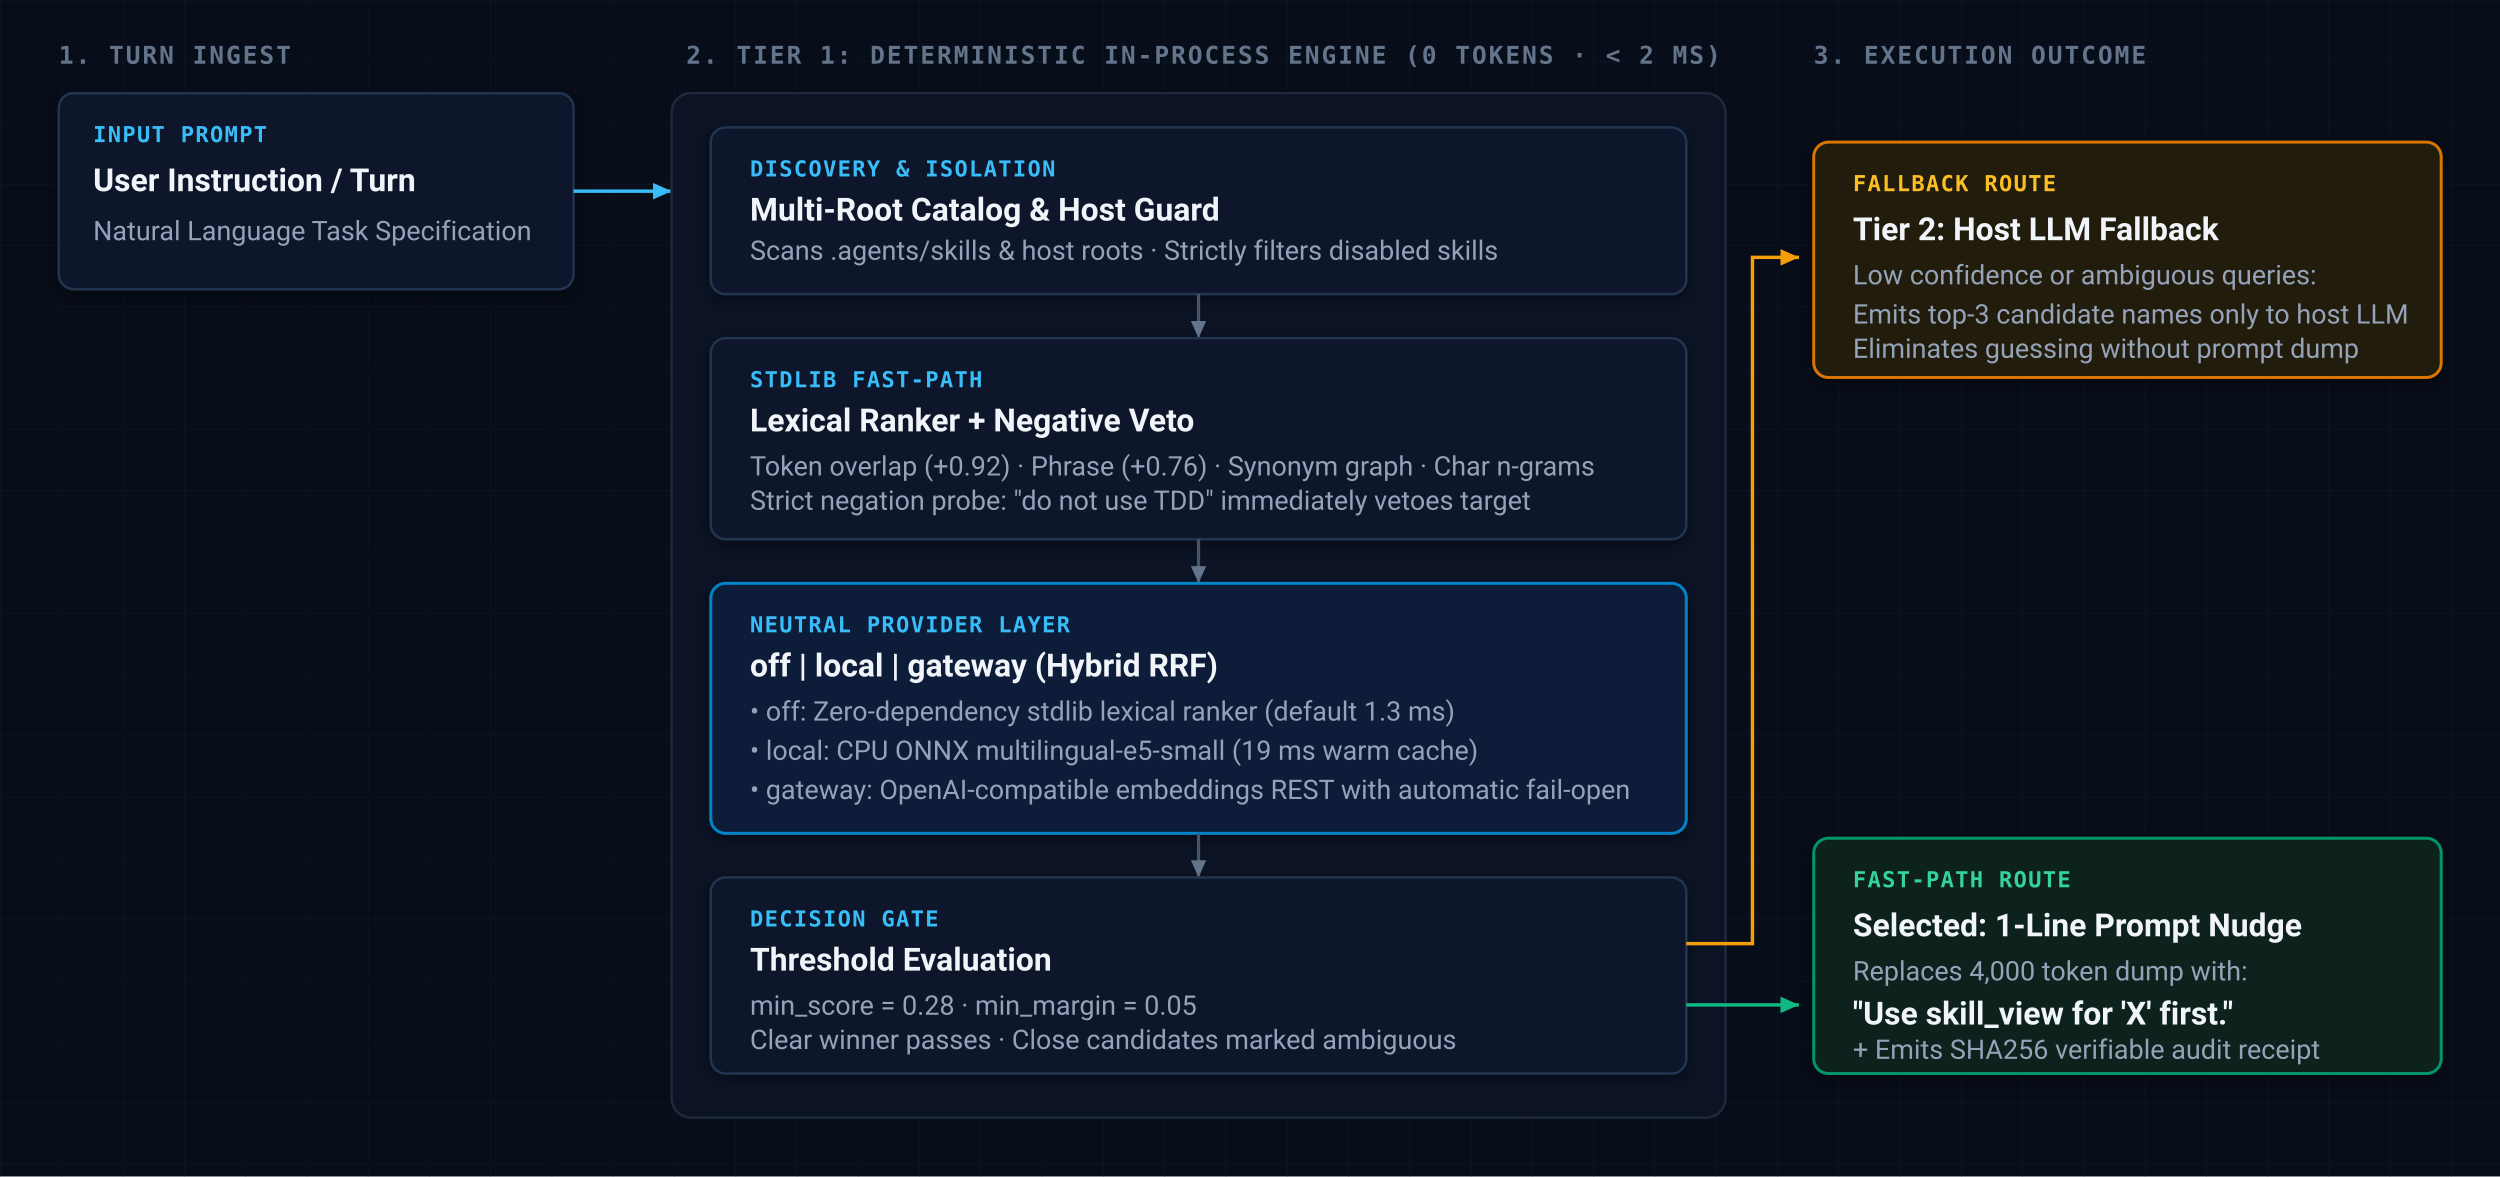
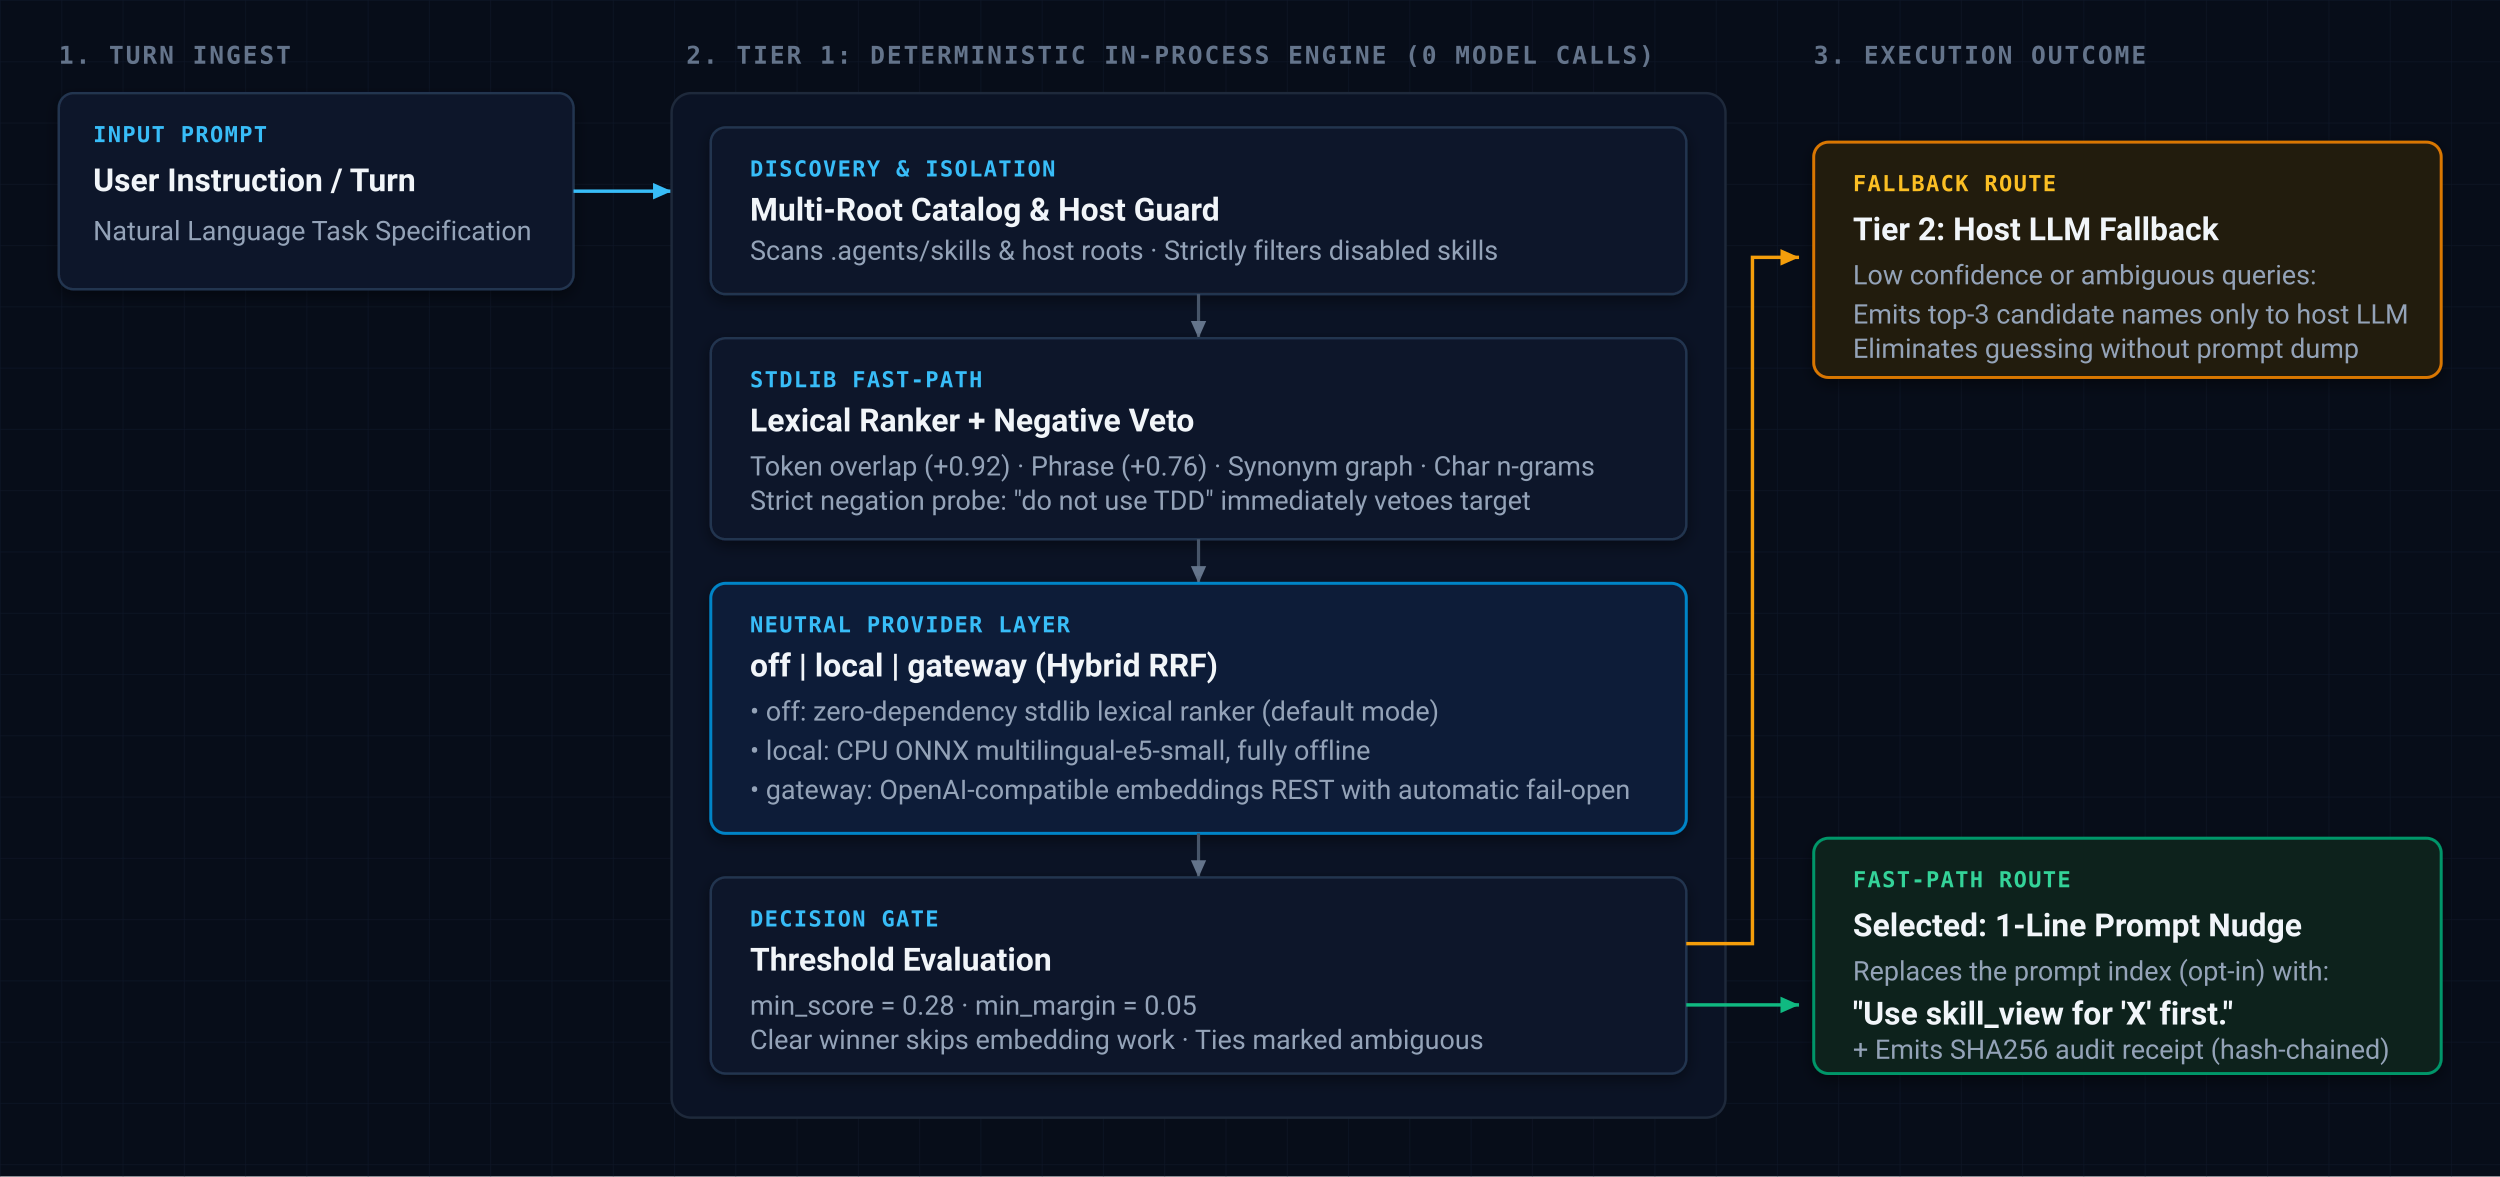
<svg xmlns="http://www.w3.org/2000/svg" width="1020" height="480" viewBox="0 0 1020 480" role="img" aria-label="Skill Proof Two-Tier In-Process Routing Architecture">
  <defs>
    <pattern id="grid" width="25" height="25" patternUnits="userSpaceOnUse">
      <path d="M 25 0 L 0 0 0 25" fill="none" stroke="#131d31" stroke-width="0.5" />
    </pattern>
    <filter id="shadow" x="-5%" y="-5%" width="110%" height="115%">
      <feDropShadow dx="0" dy="2" stdDeviation="3" flood-color="#000000" flood-opacity="0.45" />
    </filter>
    <marker id="arrow" viewBox="0 0 10 10" refX="9" refY="5" markerWidth="6" markerHeight="6" orient="auto-start-reverse">
      <path d="M0,1 L9,5 L0,9 z" fill="#64748b" />
    </marker>
    <marker id="arrow-blue" viewBox="0 0 10 10" refX="9" refY="5" markerWidth="6" markerHeight="6" orient="auto-start-reverse">
      <path d="M0,1 L9,5 L0,9 z" fill="#38bdf8" />
    </marker>
    <marker id="arrow-green" viewBox="0 0 10 10" refX="9" refY="5" markerWidth="6" markerHeight="6" orient="auto-start-reverse">
      <path d="M0,1 L9,5 L0,9 z" fill="#10b981" />
    </marker>
    <marker id="arrow-amber" viewBox="0 0 10 10" refX="9" refY="5" markerWidth="6" markerHeight="6" orient="auto-start-reverse">
      <path d="M0,1 L9,5 L0,9 z" fill="#f59e0b" />
    </marker>
    <style>
      .bg { fill: #070d19; }
      .zone { fill: #0b1325; stroke: #1e293b; stroke-width: 1; rx: 8px; }
      .card { fill: #0f172a; stroke: #24344f; stroke-width: 1; rx: 6px; filter: url(#shadow); }
      .card-blue { fill: #0c1e38; stroke: #0284c7; stroke-width: 1.2; rx: 6px; filter: url(#shadow); }
      .card-green { fill: #08241f; stroke: #059669; stroke-width: 1.2; rx: 6px; filter: url(#shadow); }
      .card-amber { fill: #241a0b; stroke: #d97706; stroke-width: 1.2; rx: 6px; filter: url(#shadow); }
      .t-lane { fill: #64748b; font-family: ui-monospace, SFMono-Regular, Menlo, monospace; font-size: 10px; font-weight: 600; letter-spacing: .08em; text-transform: uppercase; }
      .t-badge { fill: #38bdf8; font-family: ui-monospace, SFMono-Regular, Menlo, monospace; font-size: 9px; font-weight: 600; letter-spacing: .06em; text-transform: uppercase; }
      .t-badge-green { fill: #34d399; font-family: ui-monospace, SFMono-Regular, Menlo, monospace; font-size: 9px; font-weight: 600; letter-spacing: .06em; text-transform: uppercase; }
      .t-badge-amber { fill: #fbbf24; font-family: ui-monospace, SFMono-Regular, Menlo, monospace; font-size: 9px; font-weight: 600; letter-spacing: .06em; text-transform: uppercase; }
      .t-title { fill: #f1f5f9; font-family: -apple-system, BlinkMacSystemFont, "Segoe UI", Roboto, sans-serif; font-size: 13px; font-weight: 600; }
      .t-sub { fill: #94a3b8; font-family: -apple-system, BlinkMacSystemFont, "Segoe UI", Roboto, sans-serif; font-size: 11px; }
      .wire { stroke: #475569; stroke-width: 1.3; fill: none; marker-end: url(#arrow); }
      .wire-blue { stroke: #38bdf8; stroke-width: 1.4; fill: none; marker-end: url(#arrow-blue); }
      .wire-green { stroke: #10b981; stroke-width: 1.4; fill: none; marker-end: url(#arrow-green); }
      .wire-amber { stroke: #f59e0b; stroke-width: 1.4; fill: none; marker-end: url(#arrow-amber); }
    </style>
  </defs>
  <rect class="bg" width="1020" height="480" />
  <rect width="1020" height="480" fill="url(#grid)" opacity="0.6" />
  <text class="t-lane" x="24" y="26">1. TURN INGEST</text>
  <rect class="card" x="24" y="38" width="210" height="80" />
  <text class="t-badge" x="38" y="58">INPUT PROMPT</text>
  <text class="t-title" x="38" y="78">User Instruction / Turn</text>
  <text class="t-sub" x="38" y="98">Natural Language Task Specification</text>
  <path class="wire-blue" d="M234 78 H 274" />
-   <text class="t-lane" x="280" y="26">2. TIER 1: DETERMINISTIC IN-PROCESS ENGINE (0 TOKENS · &lt; 2 MS)</text>
+   <text class="t-lane" x="280" y="26">2. TIER 1: DETERMINISTIC IN-PROCESS ENGINE (0 MODEL CALLS)</text>
  <rect class="zone" x="274" y="38" width="430" height="418" />
  <rect class="card" x="290" y="52" width="398" height="68" />
  <text class="t-badge" x="306" y="72">DISCOVERY &amp; ISOLATION</text>
  <text class="t-title" x="306" y="90">Multi-Root Catalog &amp; Host Guard</text>
  <text class="t-sub" x="306" y="106">Scans .agents/skills &amp; host roots · Strictly filters disabled skills</text>
  <path class="wire" d="M489 120 V 138" />
  <rect class="card" x="290" y="138" width="398" height="82" />
  <text class="t-badge" x="306" y="158">STDLIB FAST-PATH</text>
  <text class="t-title" x="306" y="176">Lexical Ranker + Negative Veto</text>
  <text class="t-sub" x="306" y="194">Token overlap (+0.92) · Phrase (+0.76) · Synonym graph · Char n-grams</text>
  <text class="t-sub" x="306" y="208">Strict negation probe: "do not use TDD" immediately vetoes target</text>
  <path class="wire" d="M489 220 V 238" />
  <rect class="card-blue" x="290" y="238" width="398" height="102" />
  <text class="t-badge" x="306" y="258">NEUTRAL PROVIDER LAYER</text>
  <text class="t-title" x="306" y="276">off | local | gateway (Hybrid RRF)</text>
-   <text class="t-sub" x="306" y="294">• off: Zero-dependency stdlib lexical ranker (default 1.3 ms)</text>
-   <text class="t-sub" x="306" y="310">• local: CPU ONNX multilingual-e5-small (19 ms warm cache)</text>
+   <text class="t-sub" x="306" y="294">• off: zero-dependency stdlib lexical ranker (default mode)</text>
+   <text class="t-sub" x="306" y="310">• local: CPU ONNX multilingual-e5-small, fully offline</text>
  <text class="t-sub" x="306" y="326">• gateway: OpenAI-compatible embeddings REST with automatic fail-open</text>
  <path class="wire" d="M489 340 V 358" />
  <rect class="card" x="290" y="358" width="398" height="80" />
  <text class="t-badge" x="306" y="378">DECISION GATE</text>
  <text class="t-title" x="306" y="396">Threshold Evaluation</text>
  <text class="t-sub" x="306" y="414">min_score = 0.28 · min_margin = 0.05</text>
-   <text class="t-sub" x="306" y="428">Clear winner passes · Close candidates marked ambiguous</text>
+   <text class="t-sub" x="306" y="428">Clear winner skips embedding work · Ties marked ambiguous</text>
  <text class="t-lane" x="740" y="26">3. EXECUTION OUTCOME</text>
  <path class="wire-amber" d="M688 385 H 715 V 105 H 734" />
  <rect class="card-amber" x="740" y="58" width="256" height="96" />
  <text class="t-badge-amber" x="756" y="78">FALLBACK ROUTE</text>
  <text class="t-title" x="756" y="98">Tier 2: Host LLM Fallback</text>
  <text class="t-sub" x="756" y="116">Low confidence or ambiguous queries:</text>
  <text class="t-sub" x="756" y="132">Emits top-3 candidate names only to host LLM</text>
  <text class="t-sub" x="756" y="146">Eliminates guessing without prompt dump</text>
  <path class="wire-green" d="M688 410 H 734" />
  <rect class="card-green" x="740" y="342" width="256" height="96" />
  <text class="t-badge-green" x="756" y="362">FAST-PATH ROUTE</text>
  <text class="t-title" x="756" y="382">Selected: 1-Line Prompt Nudge</text>
-   <text class="t-sub" x="756" y="400">Replaces 4,000 token dump with:</text>
+   <text class="t-sub" x="756" y="400">Replaces the prompt index (opt-in) with:</text>
  <text class="t-title" x="756" y="418" font-size="11px">"Use skill_view for 'X' first."</text>
-   <text class="t-sub" x="756" y="432">+ Emits SHA256 verifiable audit receipt</text>
+   <text class="t-sub" x="756" y="432">+ Emits SHA256 audit receipt (hash-chained)</text>
</svg>
